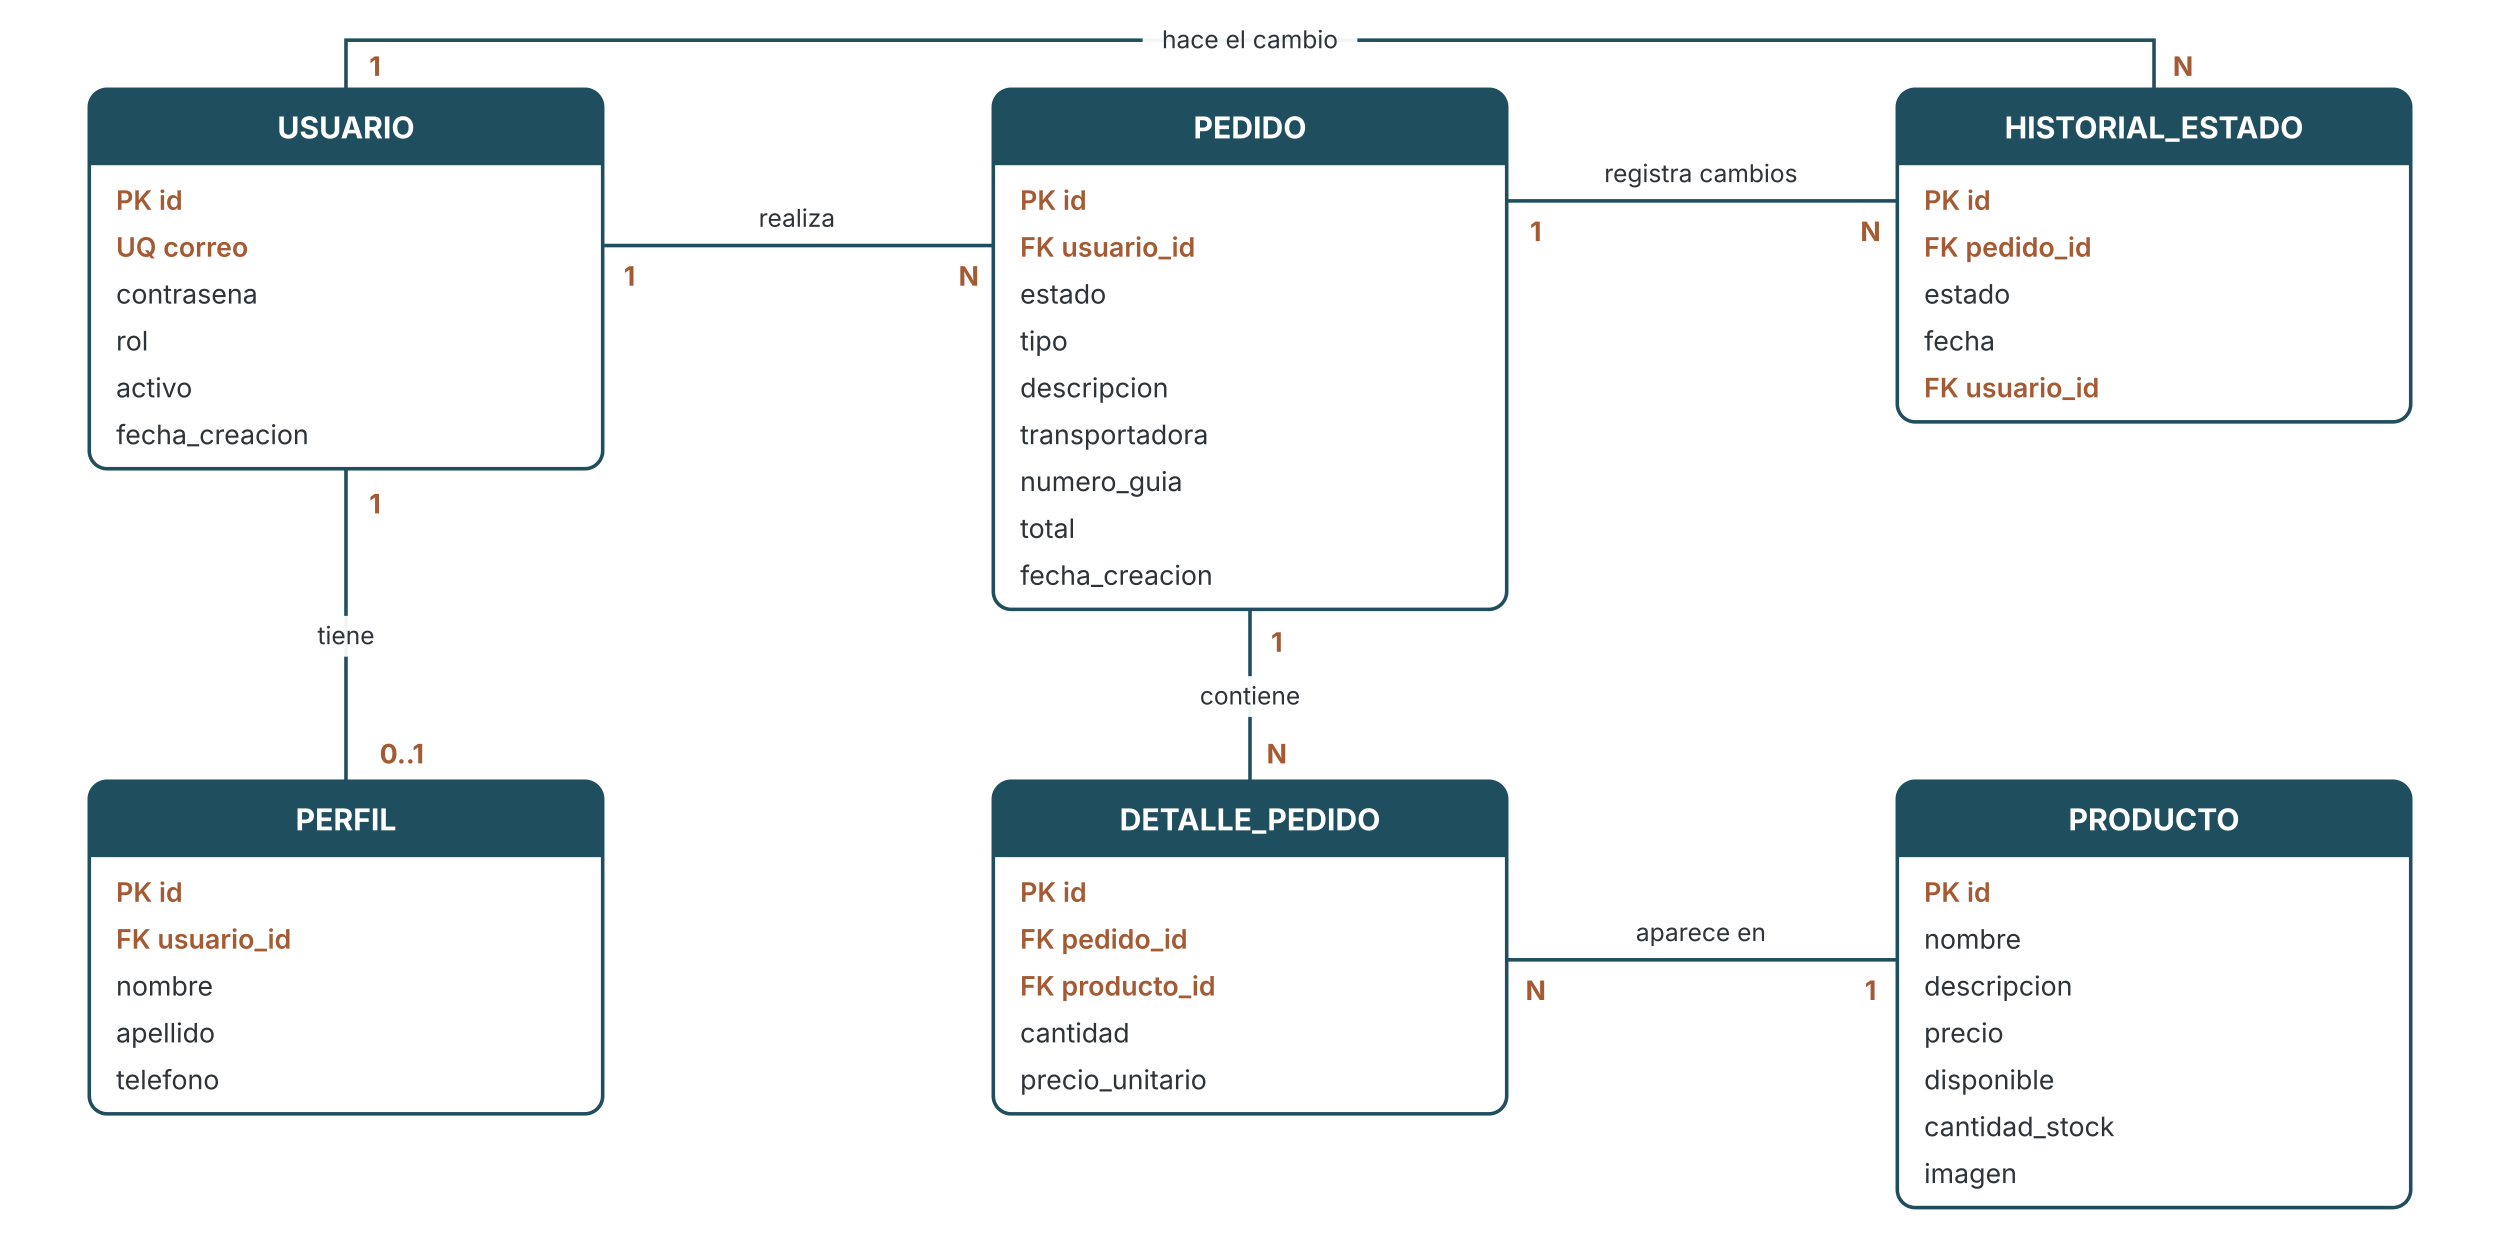
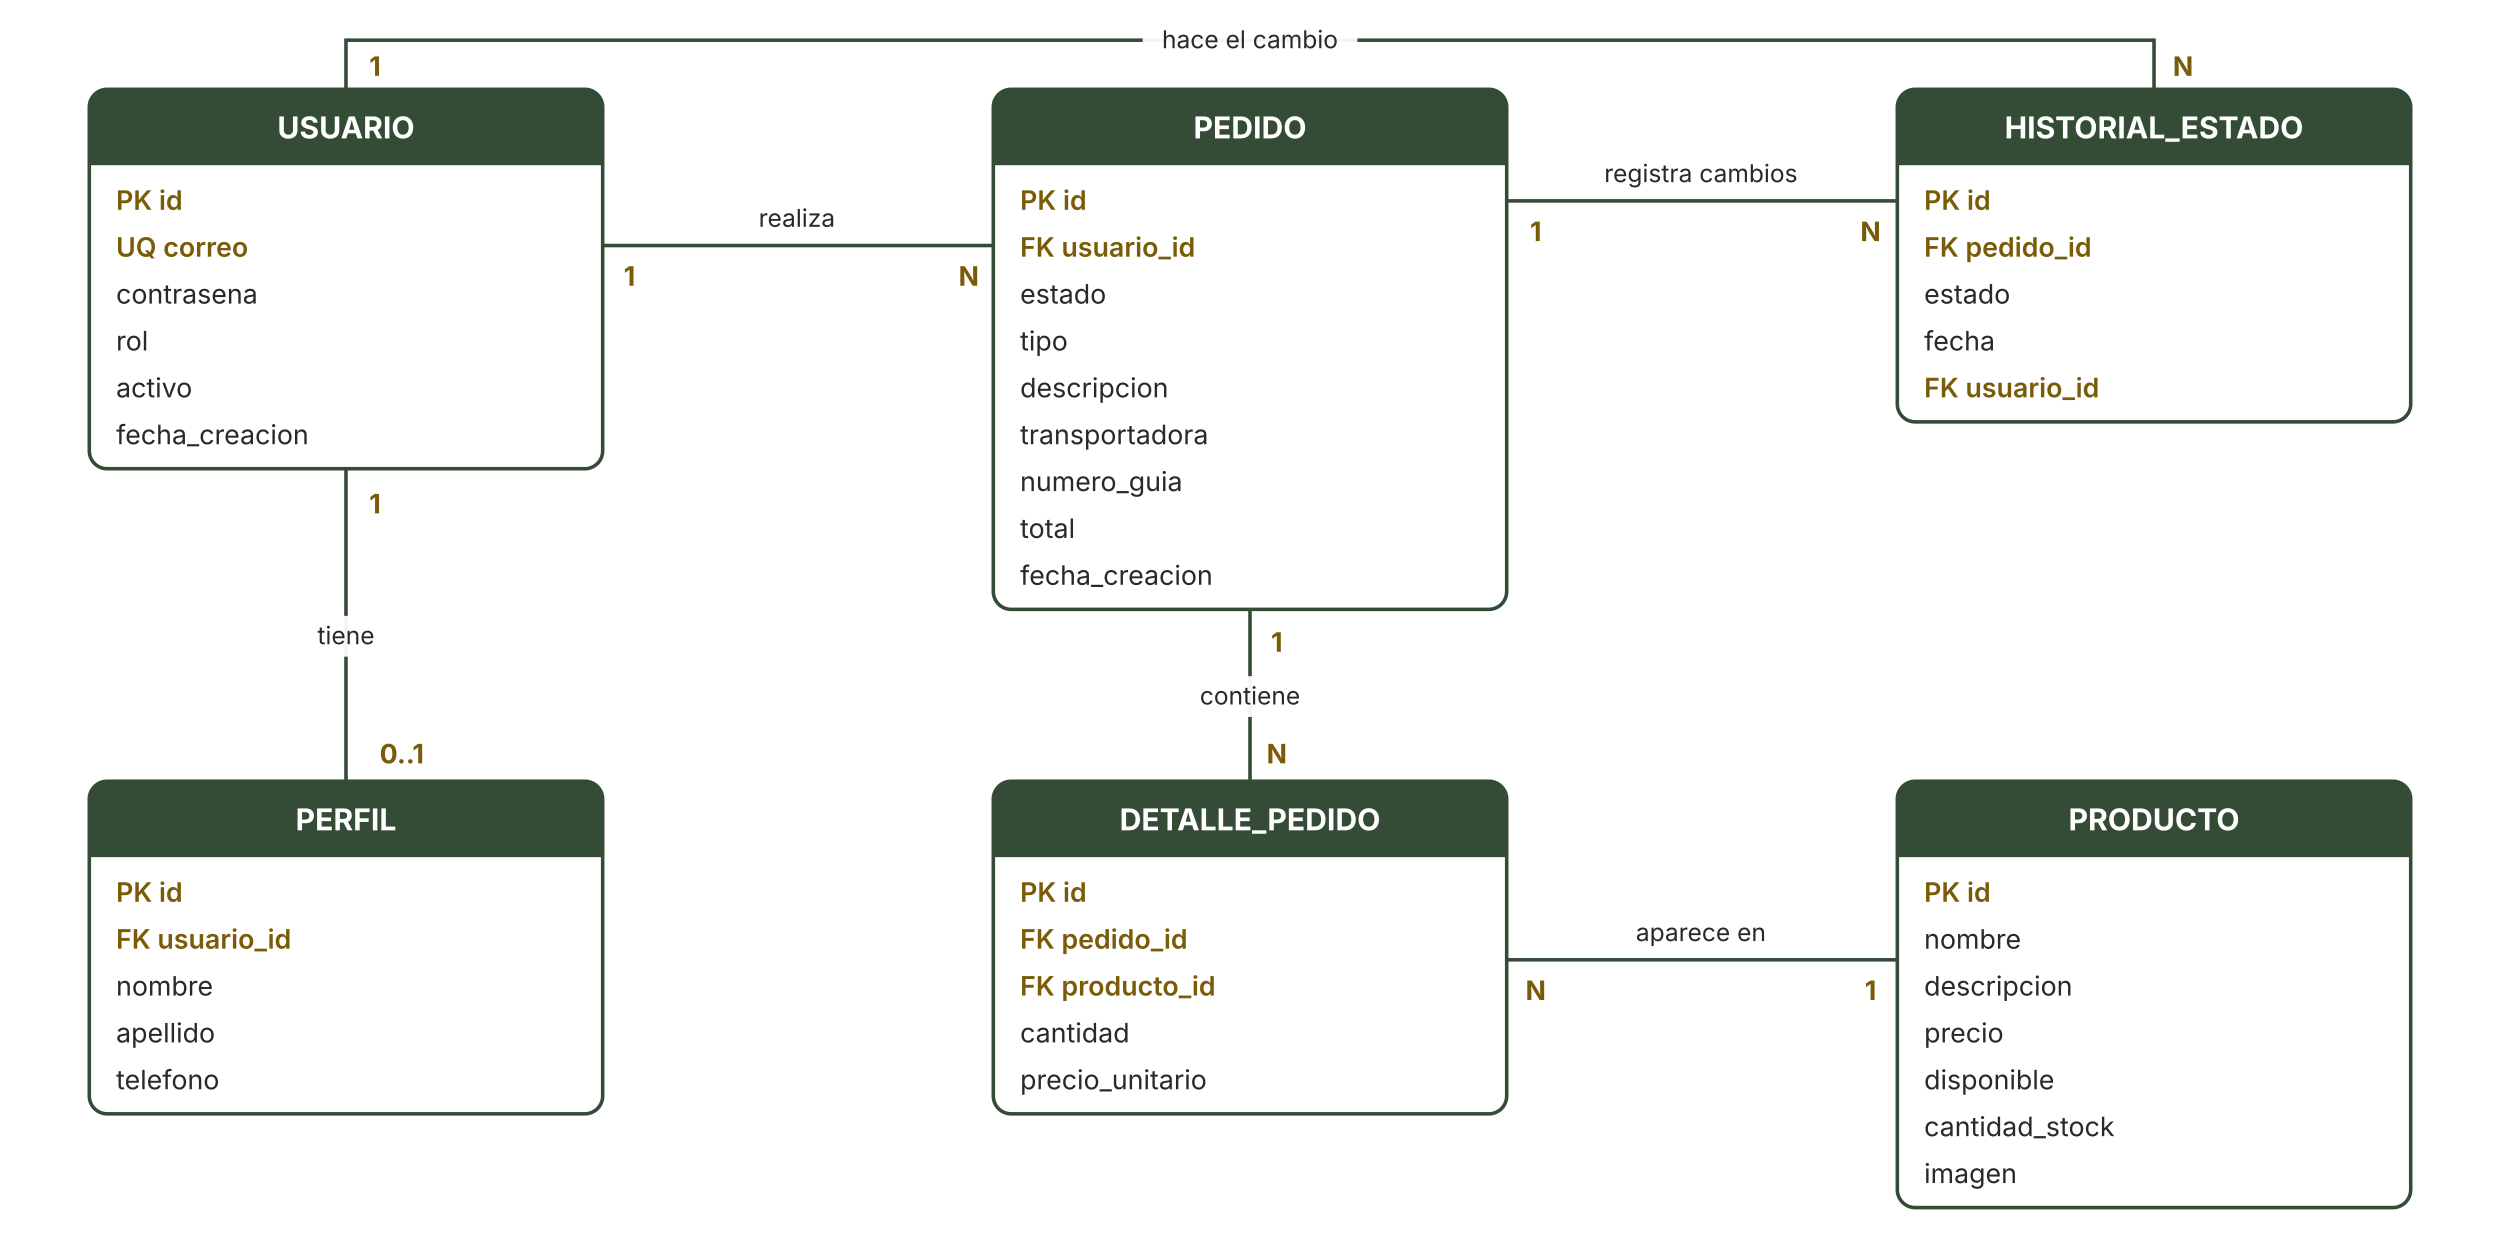
<svg xmlns="http://www.w3.org/2000/svg" viewBox="0 0 1120 560" role="img" aria-label="Modelo lógico de la base de datos (entidad-relación)" font-family="Inter, 'Segoe UI', Roboto, Arial, sans-serif">
  <defs>
    <marker id="bd_logico-flecha" viewBox="0 0 10 10" refX="9" refY="5" markerWidth="9" markerHeight="9" orient="auto-start-reverse">
-       <path d="M0,0 L10,5 L0,10 z" fill="#4F5B66" />
+       <path d="M0,0 L10,5 L0,10 z" fill="#4F5B52" />
    </marker>
    <marker id="bd_logico-abierta" viewBox="0 0 10 10" refX="9" refY="5" markerWidth="10" markerHeight="10" orient="auto-start-reverse">
-       <path d="M0,0 L10,5 L0,10" fill="none" stroke="#4F5B66" stroke-width="1.3" />
+       <path d="M0,0 L10,5 L0,10" fill="none" stroke="#4F5B52" stroke-width="1.3" />
    </marker>
    <marker id="bd_logico-rombo" viewBox="0 0 16 10" refX="1" refY="5" markerWidth="16" markerHeight="10" orient="auto-start-reverse">
-       <path d="M1,5 L8,1 L15,5 L8,9 z" fill="#4F5B66" />
+       <path d="M1,5 L8,1 L15,5 L8,9 z" fill="#4F5B52" />
    </marker>
  </defs>
  <rect width="1120" height="560" fill="#FFFFFF" />
-   <path d="M155,210 L155,350" fill="none" stroke="#1F4E5F" stroke-width="1.6" />
-   <path d="M270,110 L445,110" fill="none" stroke="#1F4E5F" stroke-width="1.6" />
-   <path d="M560,273 L560,350" fill="none" stroke="#1F4E5F" stroke-width="1.6" />
-   <path d="M850,430 L675,430" fill="none" stroke="#1F4E5F" stroke-width="1.6" />
-   <path d="M675,90 L850,90" fill="none" stroke="#1F4E5F" stroke-width="1.6" />
-   <path d="M155,40 L155,18 L965,18 L965,40" fill="none" stroke="#1F4E5F" stroke-width="1.6" />
-   <rect x="40" y="40" width="230" height="170" rx="8" fill="#FFFFFF" stroke="#1F4E5F" stroke-width="1.6" />
-   <path d="M40,48 a8,8 0 0,1 8,-8 h214 a8,8 0 0,1 8,8 v26 h-230 z" fill="#1F4E5F" />
-   <rect x="40" y="350" width="230" height="149" rx="8" fill="#FFFFFF" stroke="#1F4E5F" stroke-width="1.6" />
-   <path d="M40,358 a8,8 0 0,1 8,-8 h214 a8,8 0 0,1 8,8 v26 h-230 z" fill="#1F4E5F" />
-   <rect x="445" y="40" width="230" height="233" rx="8" fill="#FFFFFF" stroke="#1F4E5F" stroke-width="1.6" />
-   <path d="M445,48 a8,8 0 0,1 8,-8 h214 a8,8 0 0,1 8,8 v26 h-230 z" fill="#1F4E5F" />
-   <rect x="445" y="350" width="230" height="149" rx="8" fill="#FFFFFF" stroke="#1F4E5F" stroke-width="1.6" />
-   <path d="M445,358 a8,8 0 0,1 8,-8 h214 a8,8 0 0,1 8,8 v26 h-230 z" fill="#1F4E5F" />
-   <rect x="850" y="350" width="230" height="191" rx="8" fill="#FFFFFF" stroke="#1F4E5F" stroke-width="1.6" />
-   <path d="M850,358 a8,8 0 0,1 8,-8 h214 a8,8 0 0,1 8,8 v26 h-230 z" fill="#1F4E5F" />
-   <rect x="850" y="40" width="230" height="149" rx="8" fill="#FFFFFF" stroke="#1F4E5F" stroke-width="1.6" />
-   <path d="M850,48 a8,8 0 0,1 8,-8 h214 a8,8 0 0,1 8,8 v26 h-230 z" fill="#1F4E5F" />
+   <path d="M155,210 L155,350" fill="none" stroke="#344B36" stroke-width="1.6" />
+   <path d="M270,110 L445,110" fill="none" stroke="#344B36" stroke-width="1.6" />
+   <path d="M560,273 L560,350" fill="none" stroke="#344B36" stroke-width="1.6" />
+   <path d="M850,430 L675,430" fill="none" stroke="#344B36" stroke-width="1.6" />
+   <path d="M675,90 L850,90" fill="none" stroke="#344B36" stroke-width="1.6" />
+   <path d="M155,40 L155,18 L965,18 L965,40" fill="none" stroke="#344B36" stroke-width="1.6" />
+   <rect x="40" y="40" width="230" height="170" rx="8" fill="#FFFFFF" stroke="#344B36" stroke-width="1.6" />
+   <path d="M40,48 a8,8 0 0,1 8,-8 h214 a8,8 0 0,1 8,8 v26 h-230 z" fill="#344B36" />
+   <rect x="40" y="350" width="230" height="149" rx="8" fill="#FFFFFF" stroke="#344B36" stroke-width="1.6" />
+   <path d="M40,358 a8,8 0 0,1 8,-8 h214 a8,8 0 0,1 8,8 v26 h-230 z" fill="#344B36" />
+   <rect x="445" y="40" width="230" height="233" rx="8" fill="#FFFFFF" stroke="#344B36" stroke-width="1.6" />
+   <path d="M445,48 a8,8 0 0,1 8,-8 h214 a8,8 0 0,1 8,8 v26 h-230 z" fill="#344B36" />
+   <rect x="445" y="350" width="230" height="149" rx="8" fill="#FFFFFF" stroke="#344B36" stroke-width="1.6" />
+   <path d="M445,358 a8,8 0 0,1 8,-8 h214 a8,8 0 0,1 8,8 v26 h-230 z" fill="#344B36" />
+   <rect x="850" y="350" width="230" height="191" rx="8" fill="#FFFFFF" stroke="#344B36" stroke-width="1.6" />
+   <path d="M850,358 a8,8 0 0,1 8,-8 h214 a8,8 0 0,1 8,8 v26 h-230 z" fill="#344B36" />
+   <rect x="850" y="40" width="230" height="149" rx="8" fill="#FFFFFF" stroke="#344B36" stroke-width="1.6" />
+   <path d="M850,48 a8,8 0 0,1 8,-8 h214 a8,8 0 0,1 8,8 v26 h-230 z" fill="#344B36" />
  <text x="155.0" y="62.0" font-family="Inter, 'Segoe UI', Roboto, Arial, sans-serif" font-size="13.5" font-weight="700" fill="#FFFFFF" text-anchor="middle">USUARIO</text>
-   <text x="52.0" y="94.0" font-family="Inter, 'Segoe UI', Roboto, Arial, sans-serif" font-size="12" font-weight="600" fill="#A45A33" text-anchor="start">PK  id</text>
-   <text x="52.0" y="115.0" font-family="Inter, 'Segoe UI', Roboto, Arial, sans-serif" font-size="12" font-weight="600" fill="#A45A33" text-anchor="start">UQ  correo</text>
-   <text x="52.0" y="136.0" font-family="Inter, 'Segoe UI', Roboto, Arial, sans-serif" font-size="12" font-weight="400" fill="#2E3338" text-anchor="start">      contrasena</text>
-   <text x="52.0" y="157.0" font-family="Inter, 'Segoe UI', Roboto, Arial, sans-serif" font-size="12" font-weight="400" fill="#2E3338" text-anchor="start">      rol</text>
-   <text x="52.0" y="178.0" font-family="Inter, 'Segoe UI', Roboto, Arial, sans-serif" font-size="12" font-weight="400" fill="#2E3338" text-anchor="start">      activo</text>
-   <text x="52.0" y="199.0" font-family="Inter, 'Segoe UI', Roboto, Arial, sans-serif" font-size="12" font-weight="400" fill="#2E3338" text-anchor="start">      fecha_creacion</text>
+   <text x="52.0" y="94.0" font-family="Inter, 'Segoe UI', Roboto, Arial, sans-serif" font-size="12" font-weight="600" fill="#7A5C08" text-anchor="start">PK  id</text>
+   <text x="52.0" y="115.0" font-family="Inter, 'Segoe UI', Roboto, Arial, sans-serif" font-size="12" font-weight="600" fill="#7A5C08" text-anchor="start">UQ  correo</text>
+   <text x="52.0" y="136.0" font-family="Inter, 'Segoe UI', Roboto, Arial, sans-serif" font-size="12" font-weight="400" fill="#292929" text-anchor="start">      contrasena</text>
+   <text x="52.0" y="157.0" font-family="Inter, 'Segoe UI', Roboto, Arial, sans-serif" font-size="12" font-weight="400" fill="#292929" text-anchor="start">      rol</text>
+   <text x="52.0" y="178.0" font-family="Inter, 'Segoe UI', Roboto, Arial, sans-serif" font-size="12" font-weight="400" fill="#292929" text-anchor="start">      activo</text>
+   <text x="52.0" y="199.0" font-family="Inter, 'Segoe UI', Roboto, Arial, sans-serif" font-size="12" font-weight="400" fill="#292929" text-anchor="start">      fecha_creacion</text>
  <text x="155.0" y="372.0" font-family="Inter, 'Segoe UI', Roboto, Arial, sans-serif" font-size="13.5" font-weight="700" fill="#FFFFFF" text-anchor="middle">PERFIL</text>
-   <text x="52.0" y="404.0" font-family="Inter, 'Segoe UI', Roboto, Arial, sans-serif" font-size="12" font-weight="600" fill="#A45A33" text-anchor="start">PK  id</text>
-   <text x="52.0" y="425.0" font-family="Inter, 'Segoe UI', Roboto, Arial, sans-serif" font-size="12" font-weight="600" fill="#A45A33" text-anchor="start">FK  usuario_id</text>
-   <text x="52.0" y="446.0" font-family="Inter, 'Segoe UI', Roboto, Arial, sans-serif" font-size="12" font-weight="400" fill="#2E3338" text-anchor="start">      nombre</text>
-   <text x="52.0" y="467.0" font-family="Inter, 'Segoe UI', Roboto, Arial, sans-serif" font-size="12" font-weight="400" fill="#2E3338" text-anchor="start">      apellido</text>
-   <text x="52.0" y="488.0" font-family="Inter, 'Segoe UI', Roboto, Arial, sans-serif" font-size="12" font-weight="400" fill="#2E3338" text-anchor="start">      telefono</text>
+   <text x="52.0" y="404.0" font-family="Inter, 'Segoe UI', Roboto, Arial, sans-serif" font-size="12" font-weight="600" fill="#7A5C08" text-anchor="start">PK  id</text>
+   <text x="52.0" y="425.0" font-family="Inter, 'Segoe UI', Roboto, Arial, sans-serif" font-size="12" font-weight="600" fill="#7A5C08" text-anchor="start">FK  usuario_id</text>
+   <text x="52.0" y="446.0" font-family="Inter, 'Segoe UI', Roboto, Arial, sans-serif" font-size="12" font-weight="400" fill="#292929" text-anchor="start">      nombre</text>
+   <text x="52.0" y="467.0" font-family="Inter, 'Segoe UI', Roboto, Arial, sans-serif" font-size="12" font-weight="400" fill="#292929" text-anchor="start">      apellido</text>
+   <text x="52.0" y="488.0" font-family="Inter, 'Segoe UI', Roboto, Arial, sans-serif" font-size="12" font-weight="400" fill="#292929" text-anchor="start">      telefono</text>
  <text x="560.0" y="62.0" font-family="Inter, 'Segoe UI', Roboto, Arial, sans-serif" font-size="13.5" font-weight="700" fill="#FFFFFF" text-anchor="middle">PEDIDO</text>
-   <text x="457.0" y="94.0" font-family="Inter, 'Segoe UI', Roboto, Arial, sans-serif" font-size="12" font-weight="600" fill="#A45A33" text-anchor="start">PK  id</text>
-   <text x="457.0" y="115.0" font-family="Inter, 'Segoe UI', Roboto, Arial, sans-serif" font-size="12" font-weight="600" fill="#A45A33" text-anchor="start">FK  usuario_id</text>
-   <text x="457.0" y="136.0" font-family="Inter, 'Segoe UI', Roboto, Arial, sans-serif" font-size="12" font-weight="400" fill="#2E3338" text-anchor="start">      estado</text>
-   <text x="457.0" y="157.0" font-family="Inter, 'Segoe UI', Roboto, Arial, sans-serif" font-size="12" font-weight="400" fill="#2E3338" text-anchor="start">      tipo</text>
-   <text x="457.0" y="178.0" font-family="Inter, 'Segoe UI', Roboto, Arial, sans-serif" font-size="12" font-weight="400" fill="#2E3338" text-anchor="start">      descripcion</text>
-   <text x="457.0" y="199.0" font-family="Inter, 'Segoe UI', Roboto, Arial, sans-serif" font-size="12" font-weight="400" fill="#2E3338" text-anchor="start">      transportadora</text>
-   <text x="457.0" y="220.0" font-family="Inter, 'Segoe UI', Roboto, Arial, sans-serif" font-size="12" font-weight="400" fill="#2E3338" text-anchor="start">      numero_guia</text>
-   <text x="457.0" y="241.0" font-family="Inter, 'Segoe UI', Roboto, Arial, sans-serif" font-size="12" font-weight="400" fill="#2E3338" text-anchor="start">      total</text>
-   <text x="457.0" y="262.0" font-family="Inter, 'Segoe UI', Roboto, Arial, sans-serif" font-size="12" font-weight="400" fill="#2E3338" text-anchor="start">      fecha_creacion</text>
+   <text x="457.0" y="94.0" font-family="Inter, 'Segoe UI', Roboto, Arial, sans-serif" font-size="12" font-weight="600" fill="#7A5C08" text-anchor="start">PK  id</text>
+   <text x="457.0" y="115.0" font-family="Inter, 'Segoe UI', Roboto, Arial, sans-serif" font-size="12" font-weight="600" fill="#7A5C08" text-anchor="start">FK  usuario_id</text>
+   <text x="457.0" y="136.0" font-family="Inter, 'Segoe UI', Roboto, Arial, sans-serif" font-size="12" font-weight="400" fill="#292929" text-anchor="start">      estado</text>
+   <text x="457.0" y="157.0" font-family="Inter, 'Segoe UI', Roboto, Arial, sans-serif" font-size="12" font-weight="400" fill="#292929" text-anchor="start">      tipo</text>
+   <text x="457.0" y="178.0" font-family="Inter, 'Segoe UI', Roboto, Arial, sans-serif" font-size="12" font-weight="400" fill="#292929" text-anchor="start">      descripcion</text>
+   <text x="457.0" y="199.0" font-family="Inter, 'Segoe UI', Roboto, Arial, sans-serif" font-size="12" font-weight="400" fill="#292929" text-anchor="start">      transportadora</text>
+   <text x="457.0" y="220.0" font-family="Inter, 'Segoe UI', Roboto, Arial, sans-serif" font-size="12" font-weight="400" fill="#292929" text-anchor="start">      numero_guia</text>
+   <text x="457.0" y="241.0" font-family="Inter, 'Segoe UI', Roboto, Arial, sans-serif" font-size="12" font-weight="400" fill="#292929" text-anchor="start">      total</text>
+   <text x="457.0" y="262.0" font-family="Inter, 'Segoe UI', Roboto, Arial, sans-serif" font-size="12" font-weight="400" fill="#292929" text-anchor="start">      fecha_creacion</text>
  <text x="560.0" y="372.0" font-family="Inter, 'Segoe UI', Roboto, Arial, sans-serif" font-size="13.5" font-weight="700" fill="#FFFFFF" text-anchor="middle">DETALLE_PEDIDO</text>
-   <text x="457.0" y="404.0" font-family="Inter, 'Segoe UI', Roboto, Arial, sans-serif" font-size="12" font-weight="600" fill="#A45A33" text-anchor="start">PK  id</text>
-   <text x="457.0" y="425.0" font-family="Inter, 'Segoe UI', Roboto, Arial, sans-serif" font-size="12" font-weight="600" fill="#A45A33" text-anchor="start">FK  pedido_id</text>
-   <text x="457.0" y="446.0" font-family="Inter, 'Segoe UI', Roboto, Arial, sans-serif" font-size="12" font-weight="600" fill="#A45A33" text-anchor="start">FK  producto_id</text>
-   <text x="457.0" y="467.0" font-family="Inter, 'Segoe UI', Roboto, Arial, sans-serif" font-size="12" font-weight="400" fill="#2E3338" text-anchor="start">      cantidad</text>
-   <text x="457.0" y="488.0" font-family="Inter, 'Segoe UI', Roboto, Arial, sans-serif" font-size="12" font-weight="400" fill="#2E3338" text-anchor="start">      precio_unitario</text>
+   <text x="457.0" y="404.0" font-family="Inter, 'Segoe UI', Roboto, Arial, sans-serif" font-size="12" font-weight="600" fill="#7A5C08" text-anchor="start">PK  id</text>
+   <text x="457.0" y="425.0" font-family="Inter, 'Segoe UI', Roboto, Arial, sans-serif" font-size="12" font-weight="600" fill="#7A5C08" text-anchor="start">FK  pedido_id</text>
+   <text x="457.0" y="446.0" font-family="Inter, 'Segoe UI', Roboto, Arial, sans-serif" font-size="12" font-weight="600" fill="#7A5C08" text-anchor="start">FK  producto_id</text>
+   <text x="457.0" y="467.0" font-family="Inter, 'Segoe UI', Roboto, Arial, sans-serif" font-size="12" font-weight="400" fill="#292929" text-anchor="start">      cantidad</text>
+   <text x="457.0" y="488.0" font-family="Inter, 'Segoe UI', Roboto, Arial, sans-serif" font-size="12" font-weight="400" fill="#292929" text-anchor="start">      precio_unitario</text>
  <text x="965.0" y="372.0" font-family="Inter, 'Segoe UI', Roboto, Arial, sans-serif" font-size="13.5" font-weight="700" fill="#FFFFFF" text-anchor="middle">PRODUCTO</text>
-   <text x="862.0" y="404.0" font-family="Inter, 'Segoe UI', Roboto, Arial, sans-serif" font-size="12" font-weight="600" fill="#A45A33" text-anchor="start">PK  id</text>
-   <text x="862.0" y="425.0" font-family="Inter, 'Segoe UI', Roboto, Arial, sans-serif" font-size="12" font-weight="400" fill="#2E3338" text-anchor="start">      nombre</text>
-   <text x="862.0" y="446.0" font-family="Inter, 'Segoe UI', Roboto, Arial, sans-serif" font-size="12" font-weight="400" fill="#2E3338" text-anchor="start">      descripcion</text>
-   <text x="862.0" y="467.0" font-family="Inter, 'Segoe UI', Roboto, Arial, sans-serif" font-size="12" font-weight="400" fill="#2E3338" text-anchor="start">      precio</text>
-   <text x="862.0" y="488.0" font-family="Inter, 'Segoe UI', Roboto, Arial, sans-serif" font-size="12" font-weight="400" fill="#2E3338" text-anchor="start">      disponible</text>
-   <text x="862.0" y="509.0" font-family="Inter, 'Segoe UI', Roboto, Arial, sans-serif" font-size="12" font-weight="400" fill="#2E3338" text-anchor="start">      cantidad_stock</text>
-   <text x="862.0" y="530.0" font-family="Inter, 'Segoe UI', Roboto, Arial, sans-serif" font-size="12" font-weight="400" fill="#2E3338" text-anchor="start">      imagen</text>
+   <text x="862.0" y="404.0" font-family="Inter, 'Segoe UI', Roboto, Arial, sans-serif" font-size="12" font-weight="600" fill="#7A5C08" text-anchor="start">PK  id</text>
+   <text x="862.0" y="425.0" font-family="Inter, 'Segoe UI', Roboto, Arial, sans-serif" font-size="12" font-weight="400" fill="#292929" text-anchor="start">      nombre</text>
+   <text x="862.0" y="446.0" font-family="Inter, 'Segoe UI', Roboto, Arial, sans-serif" font-size="12" font-weight="400" fill="#292929" text-anchor="start">      descripcion</text>
+   <text x="862.0" y="467.0" font-family="Inter, 'Segoe UI', Roboto, Arial, sans-serif" font-size="12" font-weight="400" fill="#292929" text-anchor="start">      precio</text>
+   <text x="862.0" y="488.0" font-family="Inter, 'Segoe UI', Roboto, Arial, sans-serif" font-size="12" font-weight="400" fill="#292929" text-anchor="start">      disponible</text>
+   <text x="862.0" y="509.0" font-family="Inter, 'Segoe UI', Roboto, Arial, sans-serif" font-size="12" font-weight="400" fill="#292929" text-anchor="start">      cantidad_stock</text>
+   <text x="862.0" y="530.0" font-family="Inter, 'Segoe UI', Roboto, Arial, sans-serif" font-size="12" font-weight="400" fill="#292929" text-anchor="start">      imagen</text>
  <text x="965.0" y="62.0" font-family="Inter, 'Segoe UI', Roboto, Arial, sans-serif" font-size="13.5" font-weight="700" fill="#FFFFFF" text-anchor="middle">HISTORIAL_ESTADO</text>
-   <text x="862.0" y="94.0" font-family="Inter, 'Segoe UI', Roboto, Arial, sans-serif" font-size="12" font-weight="600" fill="#A45A33" text-anchor="start">PK  id</text>
-   <text x="862.0" y="115.0" font-family="Inter, 'Segoe UI', Roboto, Arial, sans-serif" font-size="12" font-weight="600" fill="#A45A33" text-anchor="start">FK  pedido_id</text>
-   <text x="862.0" y="136.0" font-family="Inter, 'Segoe UI', Roboto, Arial, sans-serif" font-size="12" font-weight="400" fill="#2E3338" text-anchor="start">      estado</text>
-   <text x="862.0" y="157.0" font-family="Inter, 'Segoe UI', Roboto, Arial, sans-serif" font-size="12" font-weight="400" fill="#2E3338" text-anchor="start">      fecha</text>
-   <text x="862.0" y="178.0" font-family="Inter, 'Segoe UI', Roboto, Arial, sans-serif" font-size="12" font-weight="600" fill="#A45A33" text-anchor="start">FK  usuario_id</text>
+   <text x="862.0" y="94.0" font-family="Inter, 'Segoe UI', Roboto, Arial, sans-serif" font-size="12" font-weight="600" fill="#7A5C08" text-anchor="start">PK  id</text>
+   <text x="862.0" y="115.0" font-family="Inter, 'Segoe UI', Roboto, Arial, sans-serif" font-size="12" font-weight="600" fill="#7A5C08" text-anchor="start">FK  pedido_id</text>
+   <text x="862.0" y="136.0" font-family="Inter, 'Segoe UI', Roboto, Arial, sans-serif" font-size="12" font-weight="400" fill="#292929" text-anchor="start">      estado</text>
+   <text x="862.0" y="157.0" font-family="Inter, 'Segoe UI', Roboto, Arial, sans-serif" font-size="12" font-weight="400" fill="#292929" text-anchor="start">      fecha</text>
+   <text x="862.0" y="178.0" font-family="Inter, 'Segoe UI', Roboto, Arial, sans-serif" font-size="12" font-weight="600" fill="#7A5C08" text-anchor="start">FK  usuario_id</text>
  <rect x="134.6" y="275.9" width="40.8" height="18.3" rx="4" fill="#FFFFFF" fill-opacity=".94" />
-   <text x="155.0" y="288.6" font-family="Inter, 'Segoe UI', Roboto, Arial, sans-serif" font-size="11" font-weight="400" fill="#2E3338" text-anchor="middle">tiene</text>
-   <text x="168.0" y="230.0" font-family="Inter, 'Segoe UI', Roboto, Arial, sans-serif" font-size="12" font-weight="700" fill="#A45A33" text-anchor="middle">1</text>
-   <text x="180.0" y="342.0" font-family="Inter, 'Segoe UI', Roboto, Arial, sans-serif" font-size="12" font-weight="700" fill="#A45A33" text-anchor="middle">0..1</text>
+   <text x="155.0" y="288.6" font-family="Inter, 'Segoe UI', Roboto, Arial, sans-serif" font-size="11" font-weight="400" fill="#292929" text-anchor="middle">tiene</text>
+   <text x="168.0" y="230.0" font-family="Inter, 'Segoe UI', Roboto, Arial, sans-serif" font-size="12" font-weight="700" fill="#7A5C08" text-anchor="middle">1</text>
+   <text x="180.0" y="342.0" font-family="Inter, 'Segoe UI', Roboto, Arial, sans-serif" font-size="12" font-weight="700" fill="#7A5C08" text-anchor="middle">0..1</text>
  <rect x="330.4" y="88.8" width="53.1" height="18.3" rx="4" fill="#FFFFFF" fill-opacity=".94" />
-   <text x="357.0" y="101.6" font-family="Inter, 'Segoe UI', Roboto, Arial, sans-serif" font-size="11" font-weight="400" fill="#2E3338" text-anchor="middle">realiza</text>
-   <text x="282.0" y="128.0" font-family="Inter, 'Segoe UI', Roboto, Arial, sans-serif" font-size="12" font-weight="700" fill="#A45A33" text-anchor="middle">1</text>
-   <text x="434.0" y="128.0" font-family="Inter, 'Segoe UI', Roboto, Arial, sans-serif" font-size="12" font-weight="700" fill="#A45A33" text-anchor="middle">N</text>
+   <text x="357.0" y="101.6" font-family="Inter, 'Segoe UI', Roboto, Arial, sans-serif" font-size="11" font-weight="400" fill="#292929" text-anchor="middle">realiza</text>
+   <text x="282.0" y="128.0" font-family="Inter, 'Segoe UI', Roboto, Arial, sans-serif" font-size="12" font-weight="700" fill="#7A5C08" text-anchor="middle">1</text>
+   <text x="434.0" y="128.0" font-family="Inter, 'Segoe UI', Roboto, Arial, sans-serif" font-size="12" font-weight="700" fill="#7A5C08" text-anchor="middle">N</text>
  <rect x="530.4" y="302.9" width="59.3" height="18.3" rx="4" fill="#FFFFFF" fill-opacity=".94" />
-   <text x="560.0" y="315.6" font-family="Inter, 'Segoe UI', Roboto, Arial, sans-serif" font-size="11" font-weight="400" fill="#2E3338" text-anchor="middle">contiene</text>
-   <text x="572.0" y="292.0" font-family="Inter, 'Segoe UI', Roboto, Arial, sans-serif" font-size="12" font-weight="700" fill="#A45A33" text-anchor="middle">1</text>
-   <text x="572.0" y="342.0" font-family="Inter, 'Segoe UI', Roboto, Arial, sans-serif" font-size="12" font-weight="700" fill="#A45A33" text-anchor="middle">N</text>
+   <text x="560.0" y="315.6" font-family="Inter, 'Segoe UI', Roboto, Arial, sans-serif" font-size="11" font-weight="400" fill="#292929" text-anchor="middle">contiene</text>
+   <text x="572.0" y="292.0" font-family="Inter, 'Segoe UI', Roboto, Arial, sans-serif" font-size="12" font-weight="700" fill="#7A5C08" text-anchor="middle">1</text>
+   <text x="572.0" y="342.0" font-family="Inter, 'Segoe UI', Roboto, Arial, sans-serif" font-size="12" font-weight="700" fill="#7A5C08" text-anchor="middle">N</text>
  <rect x="726.2" y="408.9" width="71.6" height="18.3" rx="4" fill="#FFFFFF" fill-opacity=".94" />
-   <text x="762.0" y="421.6" font-family="Inter, 'Segoe UI', Roboto, Arial, sans-serif" font-size="11" font-weight="400" fill="#2E3338" text-anchor="middle">aparece en</text>
-   <text x="838.0" y="448.0" font-family="Inter, 'Segoe UI', Roboto, Arial, sans-serif" font-size="12" font-weight="700" fill="#A45A33" text-anchor="middle">1</text>
-   <text x="688.0" y="448.0" font-family="Inter, 'Segoe UI', Roboto, Arial, sans-serif" font-size="12" font-weight="700" fill="#A45A33" text-anchor="middle">N</text>
+   <text x="762.0" y="421.6" font-family="Inter, 'Segoe UI', Roboto, Arial, sans-serif" font-size="11" font-weight="400" fill="#292929" text-anchor="middle">aparece en</text>
+   <text x="838.0" y="448.0" font-family="Inter, 'Segoe UI', Roboto, Arial, sans-serif" font-size="12" font-weight="700" fill="#7A5C08" text-anchor="middle">1</text>
+   <text x="688.0" y="448.0" font-family="Inter, 'Segoe UI', Roboto, Arial, sans-serif" font-size="12" font-weight="700" fill="#7A5C08" text-anchor="middle">N</text>
  <rect x="707.7" y="68.8" width="108.6" height="18.3" rx="4" fill="#FFFFFF" fill-opacity=".94" />
-   <text x="762.0" y="81.6" font-family="Inter, 'Segoe UI', Roboto, Arial, sans-serif" font-size="11" font-weight="400" fill="#2E3338" text-anchor="middle">registra cambios</text>
-   <text x="688.0" y="108.0" font-family="Inter, 'Segoe UI', Roboto, Arial, sans-serif" font-size="12" font-weight="700" fill="#A45A33" text-anchor="middle">1</text>
-   <text x="838.0" y="108.0" font-family="Inter, 'Segoe UI', Roboto, Arial, sans-serif" font-size="12" font-weight="700" fill="#A45A33" text-anchor="middle">N</text>
+   <text x="762.0" y="81.6" font-family="Inter, 'Segoe UI', Roboto, Arial, sans-serif" font-size="11" font-weight="400" fill="#292929" text-anchor="middle">registra cambios</text>
+   <text x="688.0" y="108.0" font-family="Inter, 'Segoe UI', Roboto, Arial, sans-serif" font-size="12" font-weight="700" fill="#7A5C08" text-anchor="middle">1</text>
+   <text x="838.0" y="108.0" font-family="Inter, 'Segoe UI', Roboto, Arial, sans-serif" font-size="12" font-weight="700" fill="#7A5C08" text-anchor="middle">N</text>
  <rect x="511.9" y="8.8" width="96.2" height="18.3" rx="4" fill="#FFFFFF" fill-opacity=".94" />
-   <text x="560.0" y="21.6" font-family="Inter, 'Segoe UI', Roboto, Arial, sans-serif" font-size="11" font-weight="400" fill="#2E3338" text-anchor="middle">hace el cambio</text>
-   <text x="168.0" y="34.0" font-family="Inter, 'Segoe UI', Roboto, Arial, sans-serif" font-size="12" font-weight="700" fill="#A45A33" text-anchor="middle">1</text>
-   <text x="978.0" y="34.0" font-family="Inter, 'Segoe UI', Roboto, Arial, sans-serif" font-size="12" font-weight="700" fill="#A45A33" text-anchor="middle">N</text>
+   <text x="560.0" y="21.6" font-family="Inter, 'Segoe UI', Roboto, Arial, sans-serif" font-size="11" font-weight="400" fill="#292929" text-anchor="middle">hace el cambio</text>
+   <text x="168.0" y="34.0" font-family="Inter, 'Segoe UI', Roboto, Arial, sans-serif" font-size="12" font-weight="700" fill="#7A5C08" text-anchor="middle">1</text>
+   <text x="978.0" y="34.0" font-family="Inter, 'Segoe UI', Roboto, Arial, sans-serif" font-size="12" font-weight="700" fill="#7A5C08" text-anchor="middle">N</text>
</svg>
